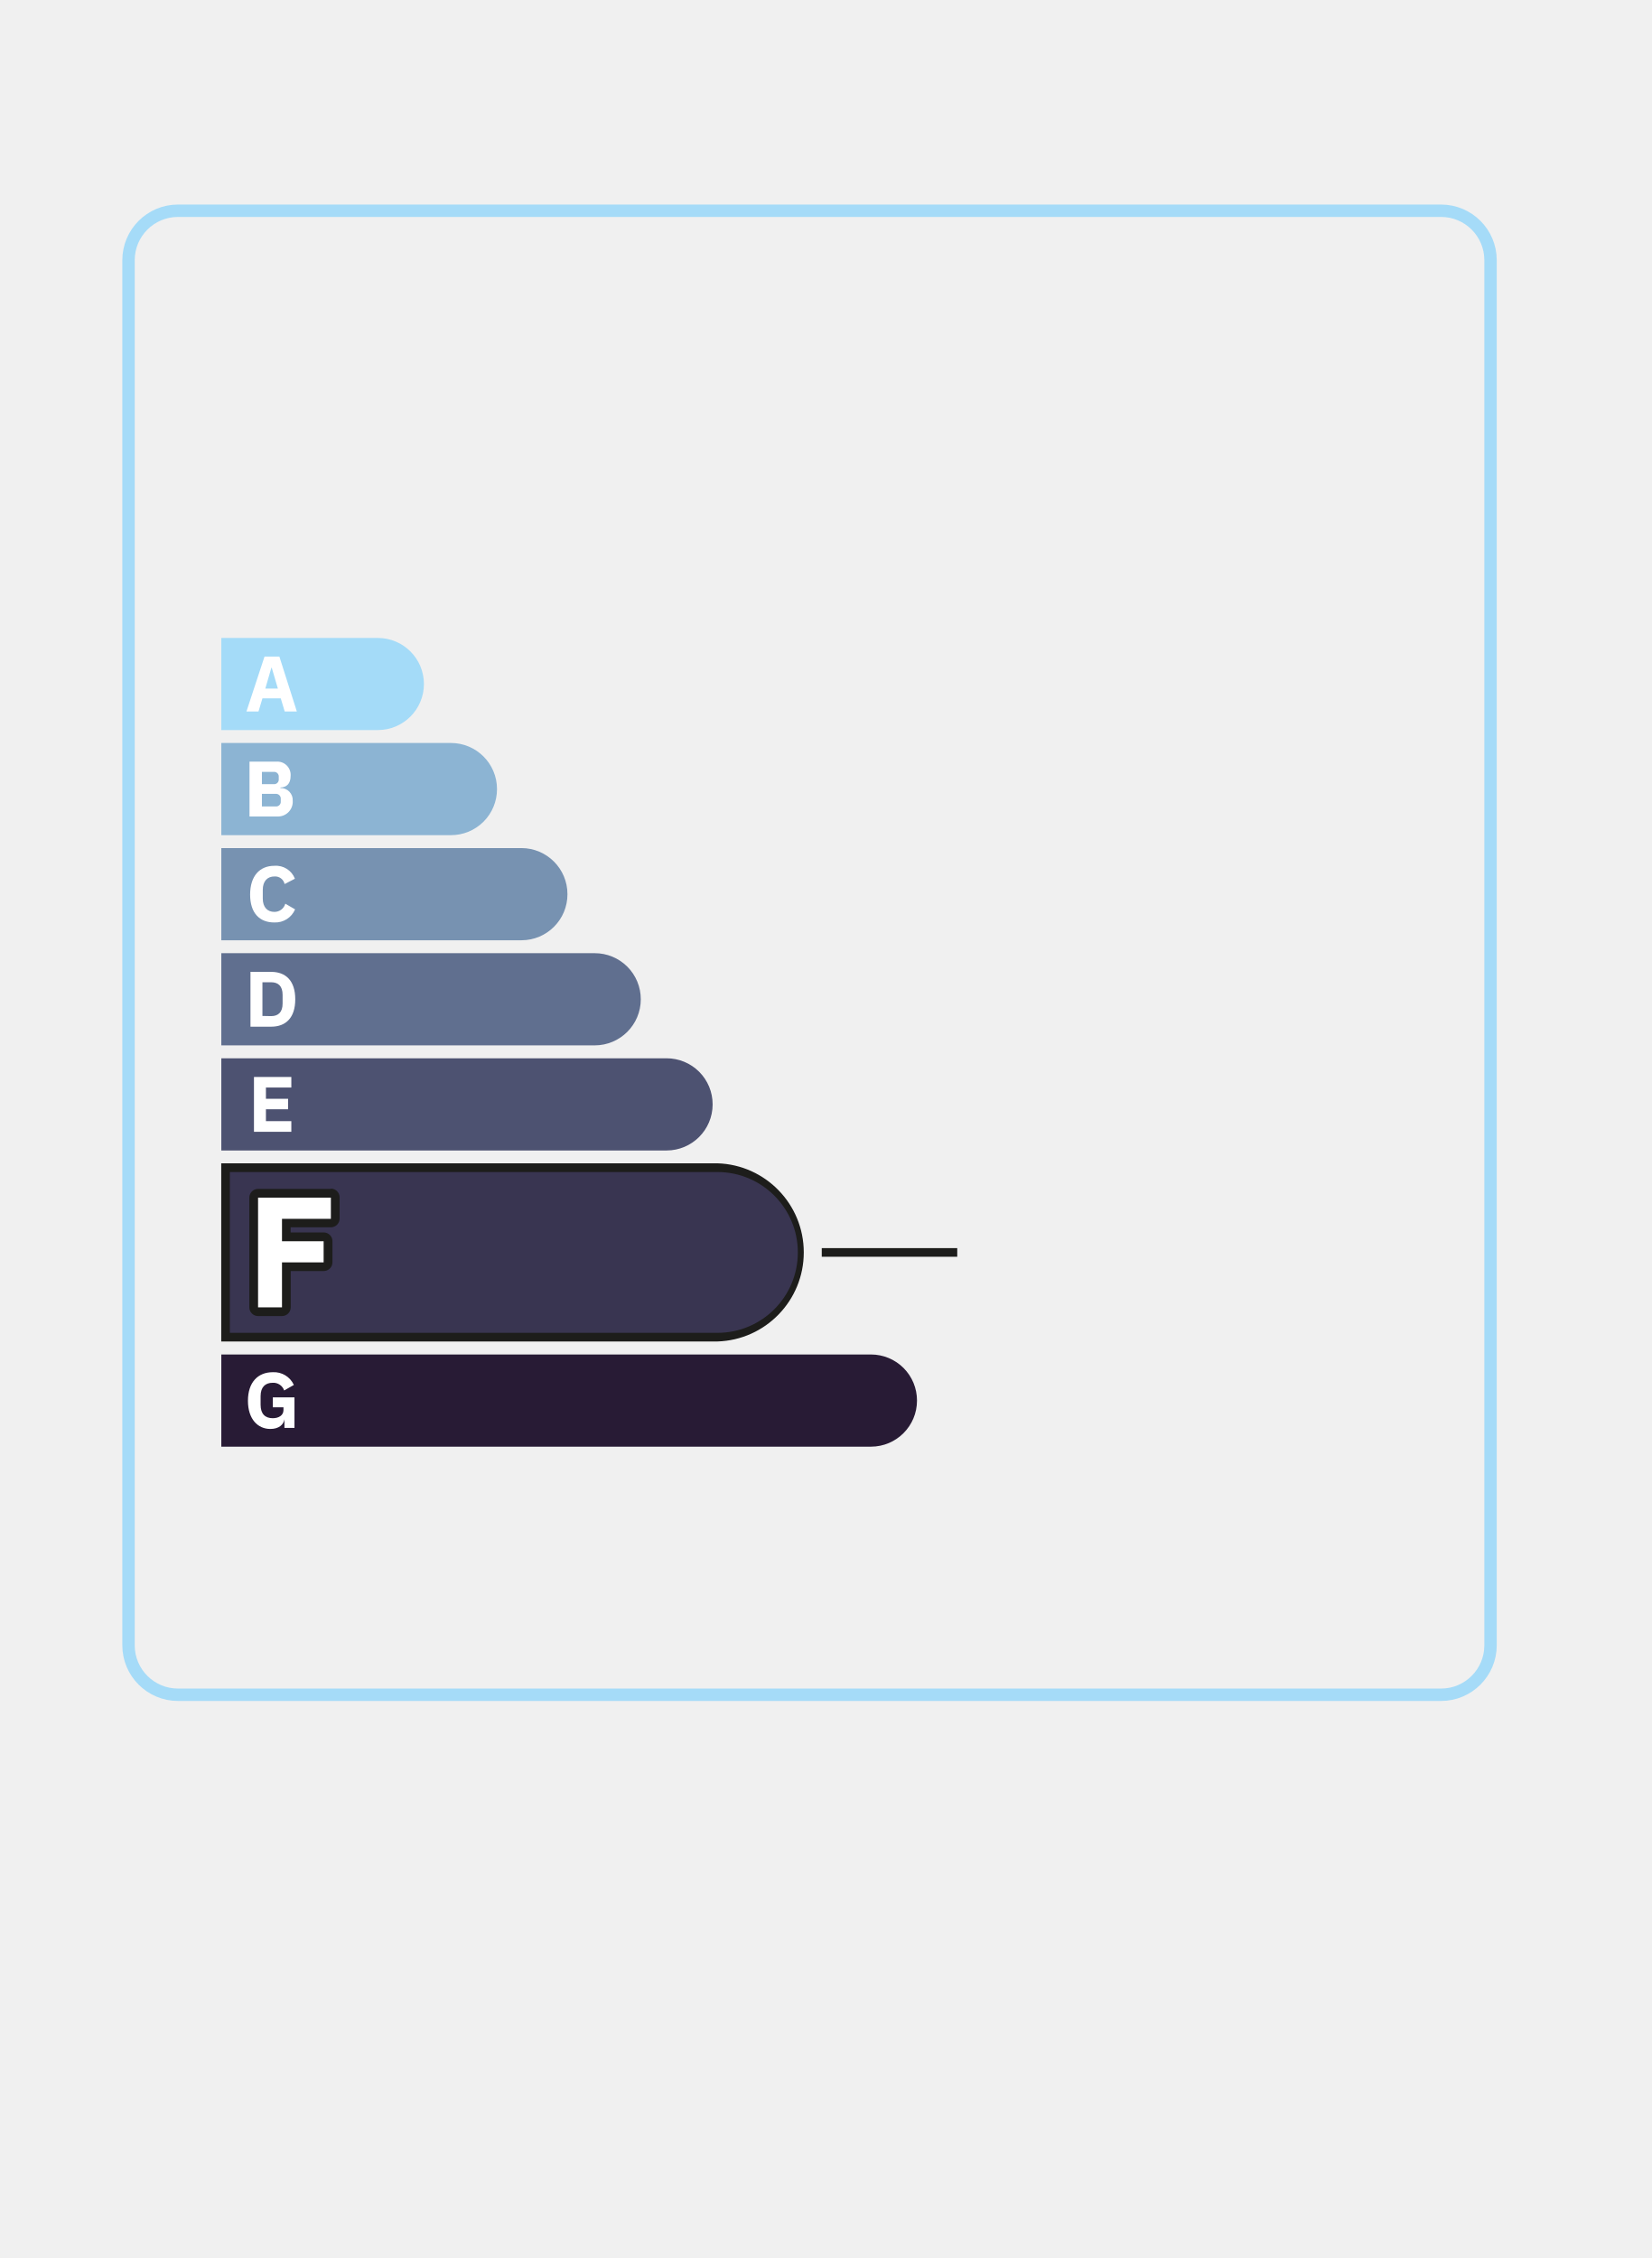
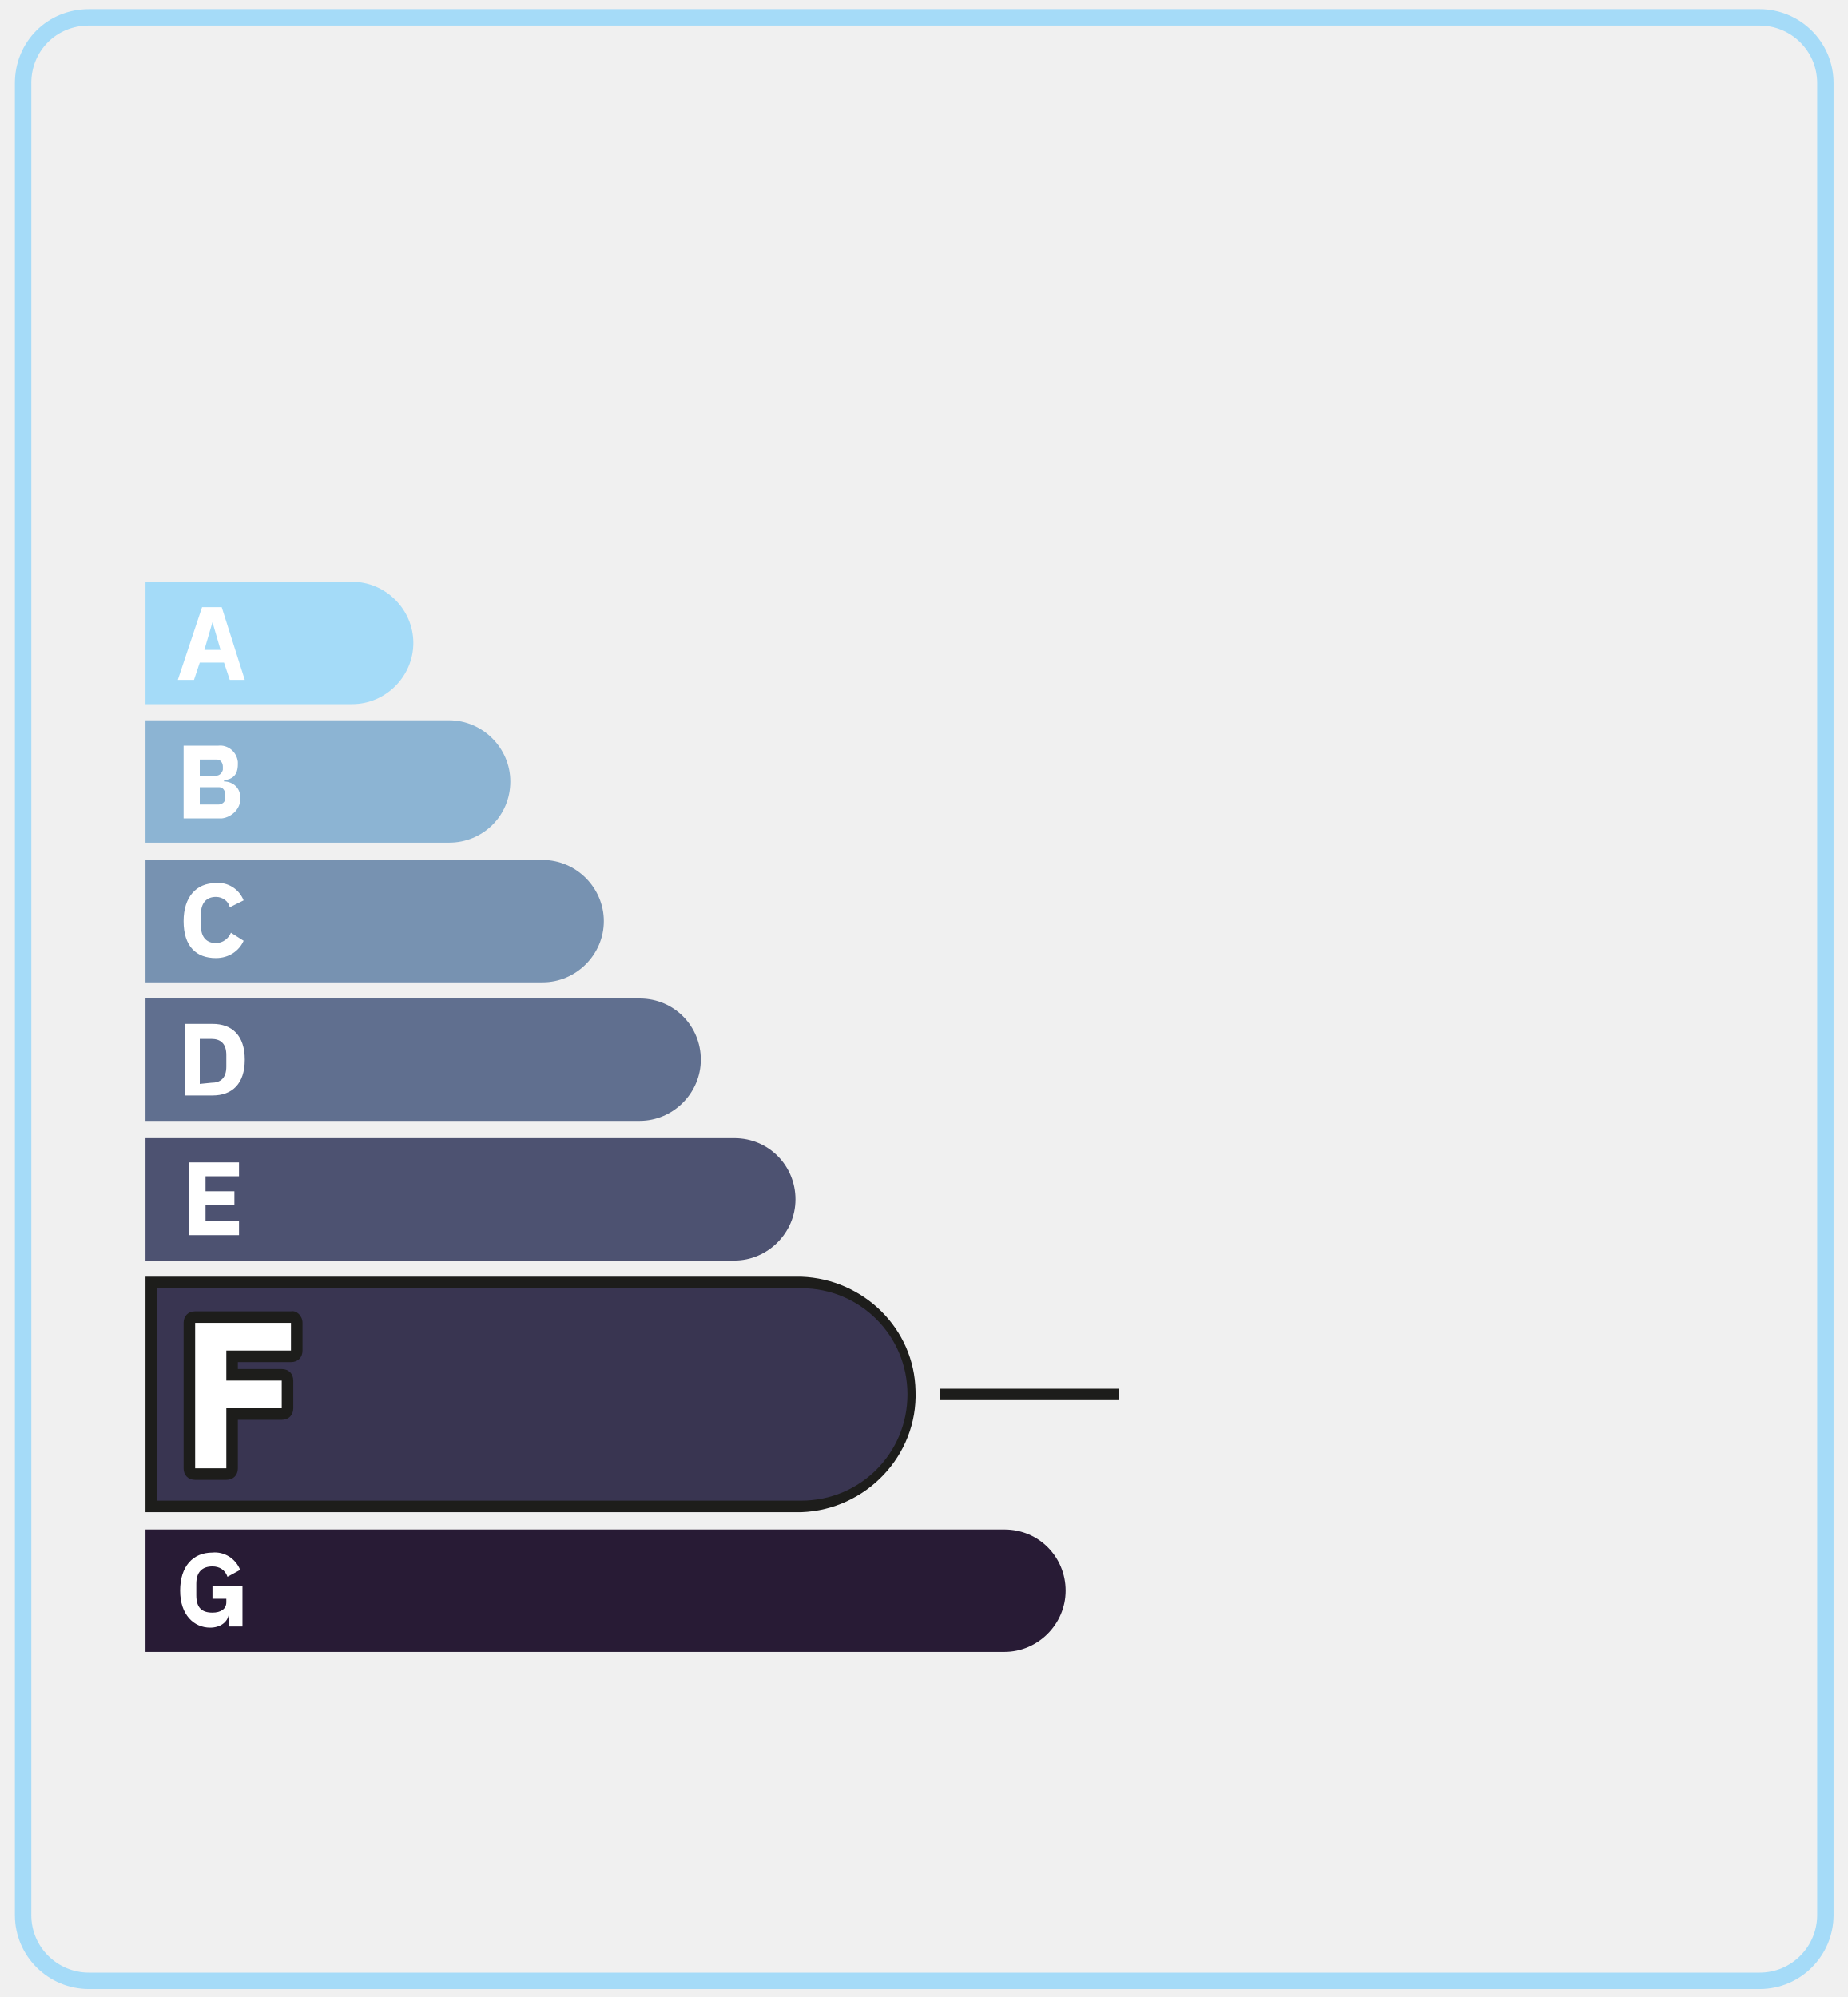
- <svg xmlns="http://www.w3.org/2000/svg" width="66.74mm" height="91.25mm" viewBox="0 0 189.18 258.66">
-   <defs>
-     <style>.a{fill:#a4dbf8;}.b{fill:#fff;}.c{fill:#7792b1;}.d{fill:#393551;}.e{fill:#1d1d1b;}.f{fill:#606f8f;}.g{fill:#4d5271;}.h{fill:#281b35;}.i{fill:#8cb4d3;}.j,.k{fill:none;}.j{stroke:#a5dbf8;stroke-miterlimit:10;stroke-width:1.42px;}.k{stroke:#1d1d1b;stroke-width:0.99px;}</style>
-   </defs>
-   <path class="a" d="M25.35,83.63H43.28a5.28,5.28,0,0,0,5.28-5.28h0a5.28,5.28,0,0,0-5.28-5.27H25.35Z" />
-   <path class="b" d="M32.61,81.5,32.16,80h-2.1l-.45,1.5H28.23l2.07-6.29H32L34,81.5Zm-1.48-5h-.05l-.69,2.38h1.44Z" />
-   <path class="c" d="M25.35,107.71h34.4A5.27,5.27,0,0,0,65,102.43h0a5.28,5.28,0,0,0-5.27-5.28H25.35Z" />
-   <path class="b" d="M28.65,102.48c0-2.13,1.09-3.3,2.78-3.3a2.32,2.32,0,0,1,2.35,1.48l-1.18.61a1.11,1.11,0,0,0-1.17-.87c-.8,0-1.33.54-1.33,1.53v1c0,1,.53,1.53,1.33,1.53a1.28,1.28,0,0,0,1.25-.94l1.12.65a2.46,2.46,0,0,1-2.37,1.5C29.74,105.68,28.65,104.6,28.65,102.48Z" />
-   <path class="d" d="M25.84,153.18V133.76H82.18a9.71,9.71,0,0,1,0,19.42Z" />
-   <path class="e" d="M82.18,134.26a9.21,9.21,0,0,1,0,18.42H26.33V134.26H82.18m0-1H25.34v20.41H82.18a10.21,10.21,0,0,0,0-20.41Z" />
-   <path class="f" d="M25.35,119.75H68.12a5.28,5.28,0,0,0,5.28-5.28h0a5.27,5.27,0,0,0-5.28-5.28H25.35Z" />
-   <path class="b" d="M28.69,111.33h2.37c1.66,0,2.76,1,2.76,3.14s-1.1,3.14-2.76,3.14H28.69Zm2.37,5.07c.81,0,1.31-.45,1.31-1.44v-1c0-1-.5-1.44-1.31-1.44h-1v3.86Z" />
-   <path class="g" d="M25.35,131.79h51a5.28,5.28,0,0,0,5.28-5.28h0a5.27,5.27,0,0,0-5.28-5.28h-51Z" />
-   <path class="b" d="M29.09,129.65v-6.28h4.28v1.21H30.46v1.29H33v1.2H30.46v1.36h2.91v1.22Z" />
-   <path class="h" d="M25.35,165.72H99.77a5.28,5.28,0,0,0,5.27-5.28h0a5.27,5.27,0,0,0-5.27-5.28H25.35Z" />
-   <path class="b" d="M32.58,162.58h0c-.09.63-.66,1.11-1.61,1.11-1.44,0-2.57-1.12-2.57-3.23s1.14-3.27,2.84-3.27a2.5,2.5,0,0,1,2.42,1.46l-1.11.63a1.31,1.31,0,0,0-1.31-.88c-.85,0-1.39.49-1.39,1.53v1c0,1.05.54,1.53,1.39,1.53.68,0,1.23-.32,1.23-.93v-.32H31.25v-1.14h2.48v3.5H32.58Z" />
-   <path class="i" d="M25.35,95.67h26.3a5.27,5.27,0,0,0,5.28-5.28h0a5.28,5.28,0,0,0-5.28-5.28H25.35Z" />
-   <path class="b" d="M28.58,87.25h3.05a1.52,1.52,0,0,1,1.66,1.61c0,1-.53,1.33-1.17,1.35v.06a1.38,1.38,0,0,1,1.41,1.47,1.69,1.69,0,0,1-1.62,1.79H28.58ZM30,89.83h1.36a.53.53,0,0,0,.57-.58V89a.53.53,0,0,0-.57-.58H30Zm0,2.55h1.57a.53.53,0,0,0,.59-.57v-.3a.54.54,0,0,0-.59-.57H30Z" />
-   <path class="b" d="M29.56,150.25a.5.5,0,0,1-.5-.49V137.19a.51.51,0,0,1,.5-.5H37.9a.5.5,0,0,1,.49.5v2.43a.5.5,0,0,1-.49.5H32.79v1.58h4.28a.5.5,0,0,1,.5.49v2.42a.5.5,0,0,1-.5.49H32.79v4.66a.49.49,0,0,1-.49.49Z" />
-   <path class="e" d="M37.9,137.19v2.43H32.3v2.57h4.77v2.42H32.3v5.15H29.56V137.19H37.9m0-1H29.56a1,1,0,0,0-1,1v12.57a1,1,0,0,0,1,1H32.3a1,1,0,0,0,1-1V145.6h3.78a1,1,0,0,0,1-1v-2.42a1,1,0,0,0-1-1H33.29v-.59H37.9a1,1,0,0,0,1-1v-2.43a1,1,0,0,0-1-1Z" />
-   <rect class="j" x="14.72" y="24.14" width="156.02" height="170" rx="5.67" />
-   <line class="k" x1="94.13" y1="143.47" x2="109.65" y2="143.47" />
+ <svg xmlns="http://www.w3.org/2000/svg" version="1.1" id="Calque_1" x="0px" y="0px" viewBox="0 0 160 173" style="enable-background:new 0 0 160 173;" xml:space="preserve">
+   <style type="text/css">
+ 	.st0{fill:#A4DBF8;}
+ 	.st1{fill:#FFFFFF;}
+ 	.st2{fill:#7792B1;}
+ 	.st3{fill:#393551;}
+ 	.st4{fill:#1D1D1B;}
+ 	.st5{fill:#606F8F;}
+ 	.st6{fill:#4D5271;}
+ 	.st7{fill:#281B35;}
+ 	.st8{fill:#8CB4D3;}
+ 	.st9{fill:none;stroke:#A5DBF8;stroke-width:1.42;stroke-miterlimit:10;}
+ 	.st10{fill:none;stroke:#1D1D1B;stroke-width:0.99;stroke-miterlimit:4;}
+ </style>
+   <g>
+     <path class="st0" d="M12.6,61h17.9c2.9,0,5.3-2.4,5.3-5.3l0,0c0-2.9-2.4-5.3-5.3-5.3H12.6V61z" />
+     <path class="st1" d="M19.9,58.9l-0.5-1.5h-2.1l-0.5,1.5h-1.4l2.1-6.3h1.7l2,6.3H19.9z M18.4,53.9L18.4,53.9l-0.7,2.4h1.4L18.4,53.9   z" />
+     <path class="st2" d="M12.6,85.1H47c2.9,0,5.3-2.4,5.3-5.3l0,0c0-2.9-2.4-5.3-5.3-5.3H12.6V85.1z" />
+     <path class="st1" d="M15.9,79.8c0-2.1,1.1-3.3,2.8-3.3c1-0.1,2,0.5,2.4,1.5l-1.2,0.6c-0.1-0.5-0.6-0.9-1.2-0.9   c-0.8,0-1.3,0.5-1.3,1.5v1c0,1,0.5,1.5,1.3,1.5c0.6,0,1.1-0.4,1.3-0.9l1.1,0.7c-0.4,0.9-1.3,1.5-2.4,1.5C17,83,15.9,82,15.9,79.8z" />
+     <path class="st3" d="M13.1,130.5v-19.4h56.3c5.4,0,9.7,4.4,9.7,9.7c0,5.4-4.3,9.7-9.7,9.7H13.1z" />
+     <path class="st4" d="M69.4,111.6c5.1,0,9.2,4.1,9.2,9.2c0,5.1-4.1,9.2-9.2,9.2H13.6v-18.4H69.4 M69.4,110.6H12.6V131h56.8   c5.6-0.2,10.1-4.9,9.9-10.5C79.2,115.1,74.8,110.8,69.4,110.6z" />
+     <path class="st5" d="M12.6,97.1h42.8c2.9,0,5.3-2.4,5.3-5.3l0,0c0-2.9-2.3-5.3-5.3-5.3c0,0,0,0,0,0H12.6V97.1z" />
+     <path class="st1" d="M16,88.7h2.4c1.7,0,2.8,1,2.8,3.1c0,2.1-1.1,3.1-2.8,3.1H16V88.7z M18.3,93.8c0.8,0,1.3-0.4,1.3-1.4v-1   c0-1-0.5-1.4-1.3-1.4h-1v3.9L18.3,93.8z" />
+     <path class="st6" d="M12.6,109.2h51c2.9,0,5.3-2.4,5.3-5.3l0,0c0-2.9-2.3-5.3-5.3-5.3c0,0,0,0,0,0h-51L12.6,109.2z" />
+     <path class="st1" d="M16.4,107v-6.3h4.3v1.2h-2.9v1.3h2.5v1.2h-2.5v1.4h2.9v1.2H16.4z" />
+     <path class="st7" d="M12.6,143.1H87c2.9,0,5.3-2.4,5.3-5.3l0,0c0-2.9-2.3-5.3-5.3-5.3c0,0,0,0,0,0H12.6V143.1z" />
+     <path class="st1" d="M19.8,139.9L19.8,139.9c-0.1,0.6-0.7,1.1-1.6,1.1c-1.4,0-2.6-1.1-2.6-3.2c0-2.1,1.1-3.3,2.8-3.3   c1-0.1,2,0.5,2.4,1.5l-1.1,0.6c-0.2-0.6-0.7-0.9-1.3-0.9c-0.9,0-1.4,0.5-1.4,1.5v1c0,1.1,0.5,1.5,1.4,1.5c0.7,0,1.2-0.3,1.2-0.9   v-0.3h-1.2v-1.1H21v3.5h-1.2V139.9z" />
+     <path class="st8" d="M12.6,73h26.3c2.9,0,5.3-2.3,5.3-5.3c0,0,0,0,0,0l0,0c0-2.9-2.4-5.3-5.3-5.3H12.6V73z" />
+     <path class="st1" d="M15.8,64.6h3.1c0.8-0.1,1.6,0.5,1.7,1.4c0,0.1,0,0.2,0,0.2c0,1-0.5,1.3-1.2,1.4v0.1c0.8,0,1.4,0.6,1.4,1.3   c0,0,0,0.1,0,0.1c0.1,0.9-0.7,1.7-1.6,1.8c0,0,0,0,0,0h-3.3V64.6z M17.3,67.2h1.4c0.3,0,0.5-0.2,0.6-0.5c0,0,0-0.1,0-0.1v-0.2   c0-0.3-0.2-0.6-0.5-0.6c0,0-0.1,0-0.1,0h-1.4V67.2z M17.3,69.7h1.6c0.3,0,0.6-0.2,0.6-0.5c0,0,0-0.1,0-0.1v-0.3   c0-0.3-0.2-0.6-0.5-0.6c0,0-0.1,0-0.1,0h-1.6V69.7z" />
+     <path class="st1" d="M16.8,127.6c-0.3,0-0.5-0.2-0.5-0.5v-12.6c0-0.3,0.2-0.5,0.5-0.5h8.3c0.3,0,0.5,0.2,0.5,0.5v2.4   c0,0.3-0.2,0.5-0.5,0.5h-5.1v1.6h4.3c0.3,0,0.5,0.2,0.5,0.5v2.4c0,0.3-0.2,0.5-0.5,0.5h-4.3v4.7c0,0.3-0.2,0.5-0.5,0.5c0,0,0,0,0,0   L16.8,127.6z" />
+     <path class="st4" d="M25.2,114.6v2.4h-5.6v2.6h4.8v2.4h-4.8v5.2h-2.7v-12.6H25.2 M25.2,113.6h-8.3c-0.6,0-1,0.4-1,1v12.6   c0,0.6,0.4,1,1,1h2.7c0.6,0,1-0.4,1-1V123h3.8c0.6,0,1-0.4,1-1v-2.4c0-0.6-0.4-1-1-1h-3.8V118h4.6c0.6,0,1-0.4,1-1v-2.4   C26.2,114,25.7,113.5,25.2,113.6L25.2,113.6z" />
+     <path class="st9" d="M7.7,1.5h144.7c3.1,0,5.7,2.5,5.7,5.7v158.7c0,3.1-2.5,5.7-5.7,5.7H7.7c-3.1,0-5.7-2.5-5.7-5.7V7.2   C2,4,4.5,1.5,7.7,1.5z" />
+     <line class="st10" x1="81.4" y1="120.8" x2="96.9" y2="120.8" />
+   </g>
</svg>
